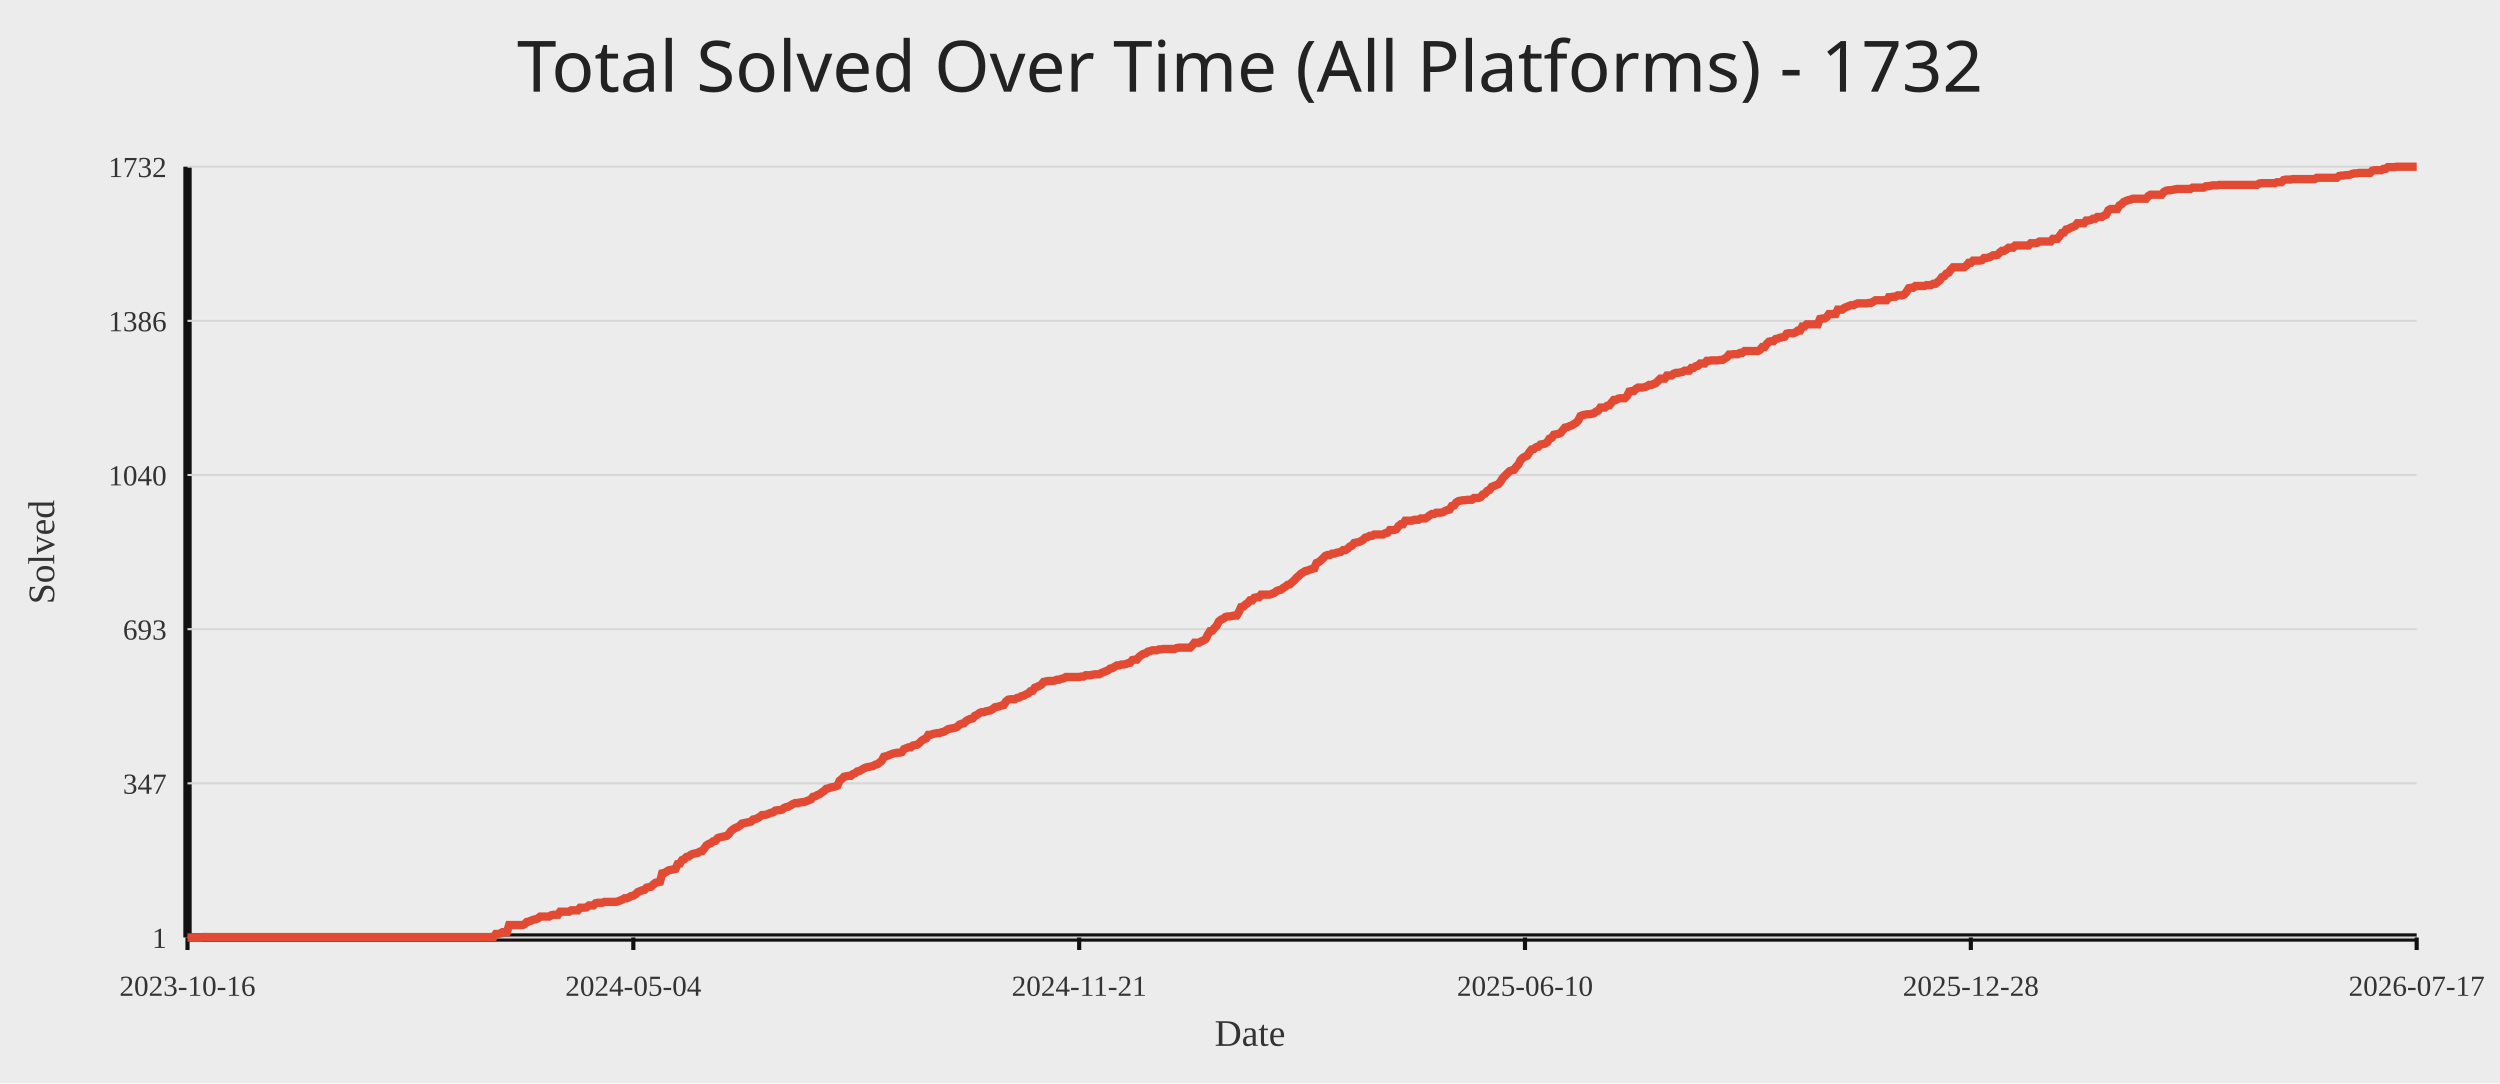
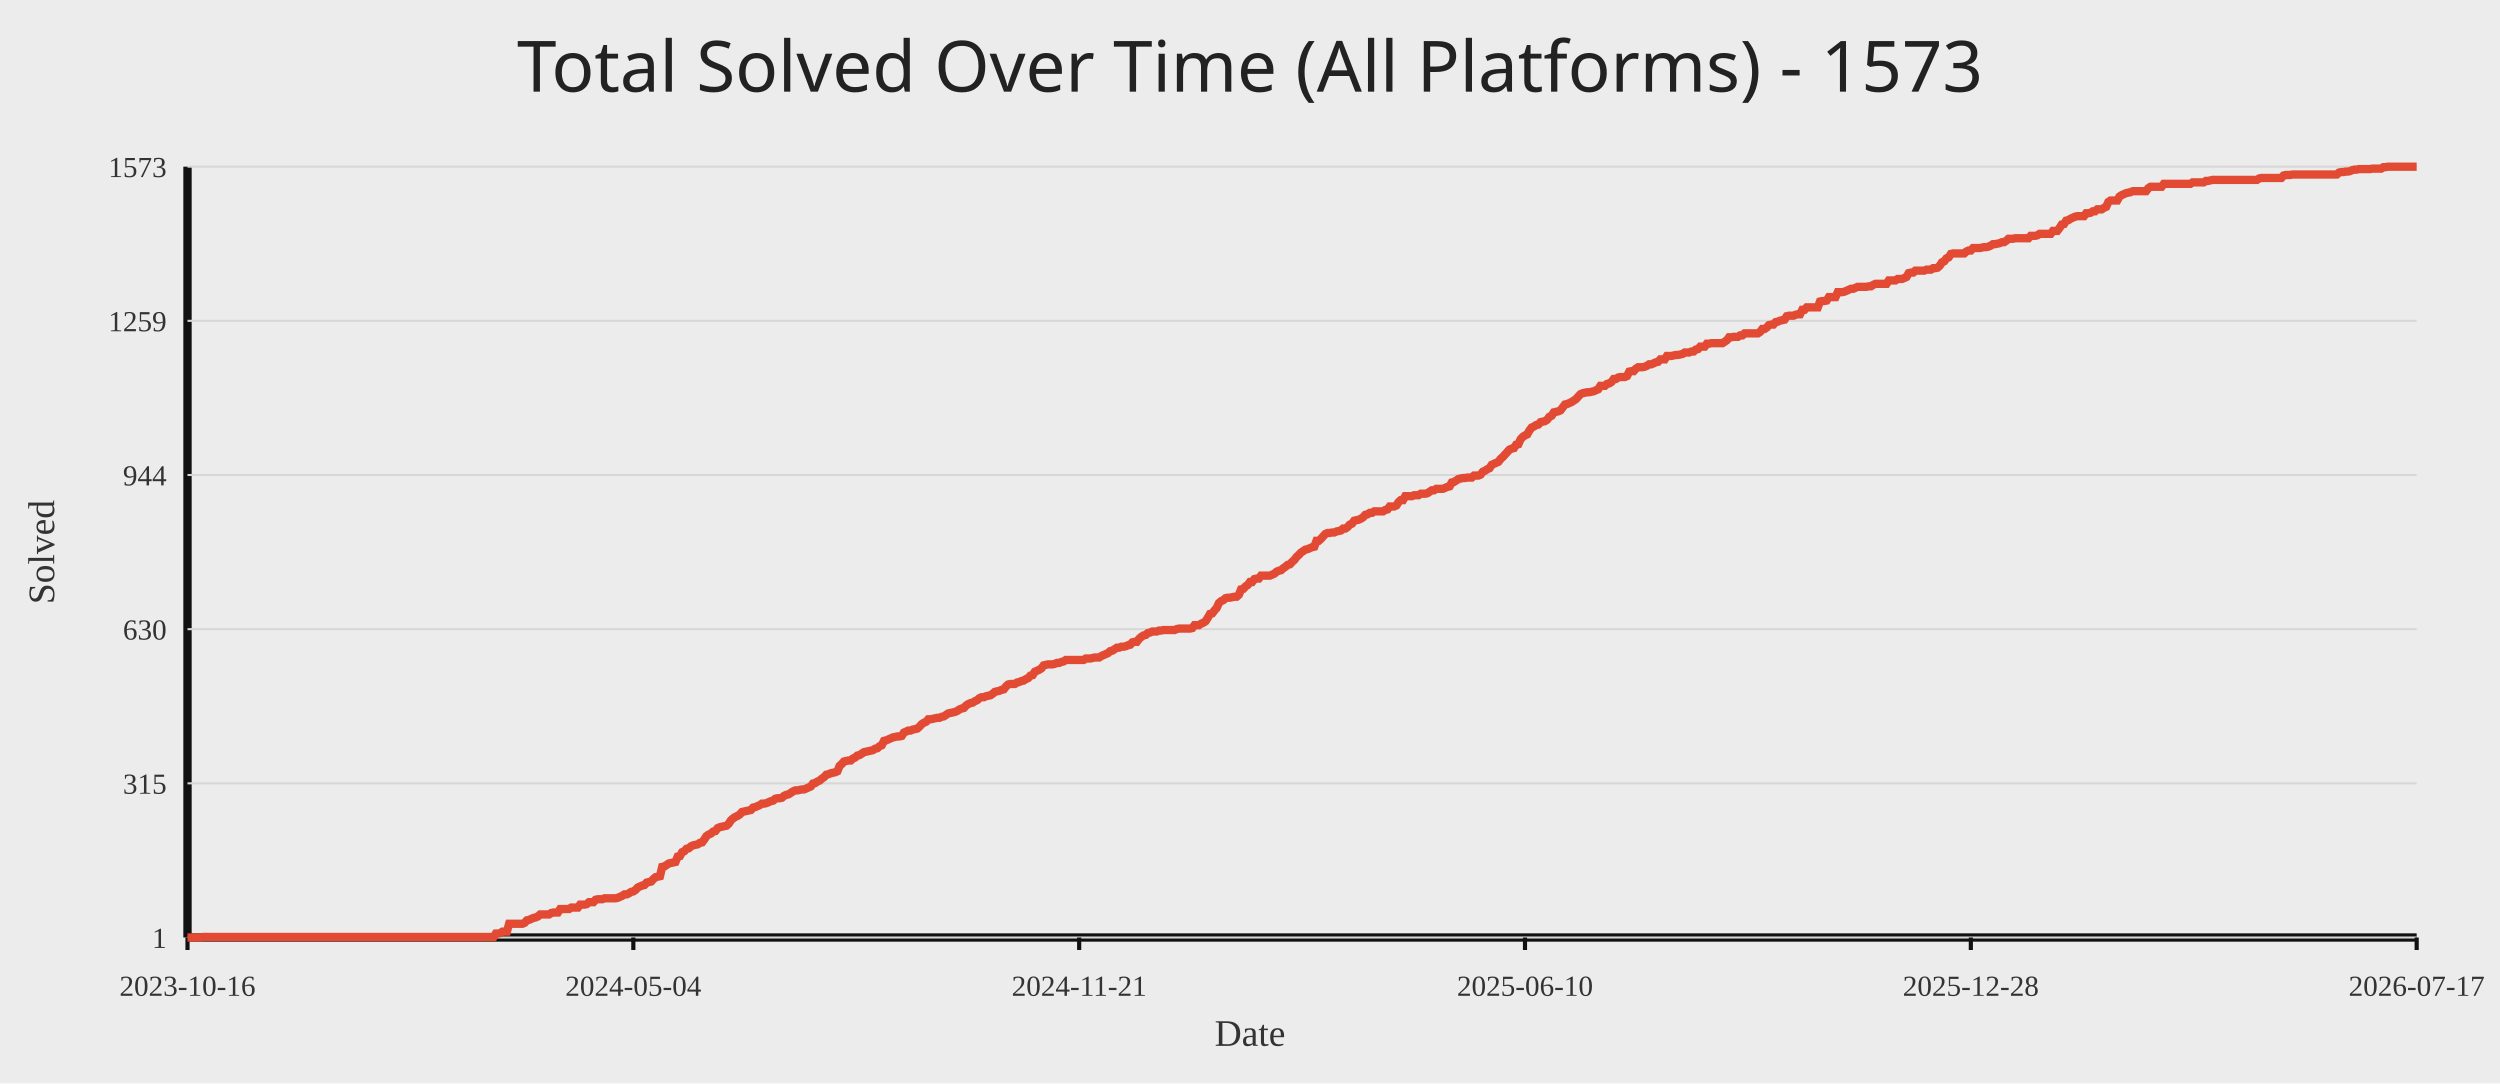
<svg xmlns="http://www.w3.org/2000/svg" width="1200" height="520">
  <rect width="100%" height="100%" fill="#ececec" />
-   <text x="50%" y="44" text-anchor="middle" fill="#222" font-size="34" font-family="Comic Sans MS, Segoe UI">Total Solved Over Time (All Platforms) - 1732</text>
+   <text x="50%" y="44" text-anchor="middle" fill="#222" font-size="34" font-family="Comic Sans MS, Segoe UI">Total Solved Over Time (All Platforms) - 1573</text>
  <line x1="90" y1="450" x2="1160" y2="450" stroke="#111" stroke-width="4" />
  <line x1="90" y1="80" x2="90" y2="450" stroke="#111" stroke-width="4" />
  <line x1="90" y1="450.00" x2="1160" y2="450.00" stroke="#d7d7d7" stroke-width="1" />
  <text x="80" y="455.00" text-anchor="end" fill="#333" font-size="14">1</text>
  <line x1="90" y1="376.00" x2="1160" y2="376.00" stroke="#d7d7d7" stroke-width="1" />
-   <text x="80" y="381.00" text-anchor="end" fill="#333" font-size="14">347</text>
+   <text x="80" y="381.00" text-anchor="end" fill="#333" font-size="14">315</text>
  <line x1="90" y1="302.00" x2="1160" y2="302.00" stroke="#d7d7d7" stroke-width="1" />
-   <text x="80" y="307.00" text-anchor="end" fill="#333" font-size="14">693</text>
+   <text x="80" y="307.00" text-anchor="end" fill="#333" font-size="14">630</text>
  <line x1="90" y1="228.00" x2="1160" y2="228.00" stroke="#d7d7d7" stroke-width="1" />
-   <text x="80" y="233.00" text-anchor="end" fill="#333" font-size="14">1040</text>
+   <text x="80" y="233.00" text-anchor="end" fill="#333" font-size="14">944</text>
  <line x1="90" y1="154.00" x2="1160" y2="154.00" stroke="#d7d7d7" stroke-width="1" />
-   <text x="80" y="159.00" text-anchor="end" fill="#333" font-size="14">1386</text>
+   <text x="80" y="159.00" text-anchor="end" fill="#333" font-size="14">1259</text>
  <line x1="90" y1="80.00" x2="1160" y2="80.00" stroke="#d7d7d7" stroke-width="1" />
-   <text x="80" y="85.00" text-anchor="end" fill="#333" font-size="14">1732</text>
+   <text x="80" y="85.00" text-anchor="end" fill="#333" font-size="14">1573</text>
  <line x1="90.00" y1="450" x2="90.00" y2="456" stroke="#111" stroke-width="2" />
  <text x="90.00" y="478" text-anchor="middle" fill="#333" font-size="14">2023-10-16</text>
  <line x1="304.00" y1="450" x2="304.00" y2="456" stroke="#111" stroke-width="2" />
  <text x="304.00" y="478" text-anchor="middle" fill="#333" font-size="14">2024-05-04</text>
  <line x1="518.00" y1="450" x2="518.00" y2="456" stroke="#111" stroke-width="2" />
  <text x="518.00" y="478" text-anchor="middle" fill="#333" font-size="14">2024-11-21</text>
  <line x1="732.00" y1="450" x2="732.00" y2="456" stroke="#111" stroke-width="2" />
  <text x="732.00" y="478" text-anchor="middle" fill="#333" font-size="14">2025-06-10</text>
  <line x1="946.00" y1="450" x2="946.00" y2="456" stroke="#111" stroke-width="2" />
  <text x="946.00" y="478" text-anchor="middle" fill="#333" font-size="14">2025-12-28</text>
  <line x1="1160.00" y1="450" x2="1160.00" y2="456" stroke="#111" stroke-width="2" />
  <text x="1160.00" y="478" text-anchor="middle" fill="#333" font-size="14">2026-07-17</text>
-   <polyline fill="none" stroke="#e24a33" stroke-width="4" points="90.00,450.00 91.06,450.00 92.13,450.00 93.19,450.00 94.26,450.00 95.32,450.00 96.39,450.00 97.45,449.79 98.52,449.79 99.58,449.79 100.65,449.79 101.71,449.79 102.78,449.79 103.84,449.79 104.91,449.79 105.97,449.79 107.03,449.79 108.10,449.79 109.16,449.79 110.23,449.79 111.29,449.79 112.36,449.79 113.42,449.79 114.49,449.79 115.55,449.79 116.62,449.79 117.68,449.79 118.75,449.79 119.81,449.79 120.88,449.79 121.94,449.79 123.00,449.79 124.07,449.79 125.13,449.79 126.20,449.79 127.26,449.79 128.33,449.79 129.39,449.79 130.46,449.79 131.52,449.79 132.59,449.79 133.65,449.79 134.72,449.79 135.78,449.79 136.85,449.79 137.91,449.79 138.98,449.79 140.04,449.79 141.10,449.79 142.17,449.79 143.23,449.79 144.30,449.79 145.36,449.79 146.43,449.79 147.49,449.79 148.56,449.79 149.62,449.79 150.69,449.79 151.75,449.79 152.82,449.79 153.88,449.79 154.95,449.79 156.01,449.79 157.07,449.79 158.14,449.79 159.20,449.79 160.27,449.79 161.33,449.79 162.40,449.79 163.46,449.79 164.53,449.79 165.59,449.79 166.66,449.79 167.72,449.79 168.79,449.79 169.85,449.79 170.92,449.79 171.98,449.79 173.04,449.79 174.11,449.79 175.17,449.79 176.24,449.79 177.30,449.79 178.37,449.79 179.43,449.79 180.50,449.79 181.56,449.79 182.63,449.79 183.69,449.79 184.76,449.79 185.82,449.79 186.89,449.79 187.95,449.79 189.01,449.79 190.08,449.79 191.14,449.79 192.21,449.79 193.27,449.79 194.34,449.79 195.40,449.79 196.47,449.79 197.53,449.79 198.60,449.79 199.66,449.79 200.73,449.79 201.79,449.79 202.86,449.79 203.92,449.79 204.99,449.79 206.05,449.79 207.11,449.79 208.18,449.79 209.24,449.79 210.31,449.79 211.37,449.79 212.44,449.79 213.50,449.79 214.57,449.79 215.63,449.79 216.70,449.79 217.76,449.79 218.83,449.79 219.89,449.79 220.96,449.79 222.02,449.79 223.08,449.79 224.15,449.79 225.21,449.79 226.28,449.79 227.34,449.79 228.41,449.79 229.47,449.79 230.54,449.79 231.60,449.79 232.67,449.79 233.73,449.79 234.80,449.79 235.86,449.79 236.93,449.79 237.99,448.29 239.05,448.29 240.12,448.08 241.18,447.44 242.25,447.44 243.31,447.44 244.38,444.02 245.44,444.02 246.51,444.02 247.57,444.02 248.64,444.02 249.70,444.02 250.77,444.02 251.83,443.59 252.90,442.52 253.96,442.31 255.02,441.88 256.09,441.45 257.15,441.24 258.22,440.81 259.28,439.95 260.35,439.95 261.41,439.95 262.48,439.95 263.54,439.95 264.61,439.31 265.67,439.10 266.74,439.10 267.80,439.10 268.87,437.60 269.93,437.60 271.00,437.60 272.06,437.60 273.12,437.60 274.19,436.96 275.25,436.96 276.32,436.96 277.38,436.96 278.45,435.68 279.51,435.68 280.58,435.68 281.64,435.47 282.71,434.61 283.77,434.61 284.84,434.61 285.90,433.54 286.97,433.33 288.03,433.33 289.09,433.33 290.16,432.90 291.22,432.90 292.29,432.90 293.35,432.90 294.42,432.90 295.48,432.90 296.55,432.69 297.61,432.26 298.68,431.83 299.74,431.19 300.81,431.19 301.87,430.76 302.94,430.12 304.00,429.91 305.06,429.27 306.13,428.20 307.19,427.77 308.26,427.34 309.32,427.13 310.39,426.06 311.45,425.85 312.52,425.63 313.58,424.56 314.65,423.71 315.71,423.50 316.78,423.28 317.84,419.22 318.91,419.01 319.97,418.37 321.03,417.72 322.10,417.51 323.16,417.30 324.23,417.08 325.29,414.73 326.36,414.52 327.42,412.81 328.49,412.38 329.55,411.31 330.62,411.10 331.68,410.24 332.75,409.82 333.81,409.60 334.88,409.39 335.94,408.75 337.00,408.53 338.07,407.25 339.13,405.75 340.20,405.11 341.26,404.69 342.33,403.83 343.39,403.62 344.46,402.33 345.52,401.91 346.59,401.69 347.65,401.48 348.72,401.27 349.78,400.41 350.85,398.91 351.91,398.06 352.98,397.42 354.04,396.99 355.10,396.35 356.17,395.28 357.23,395.07 358.30,394.85 359.36,394.64 360.43,394.43 361.49,393.36 362.56,393.14 363.62,392.72 364.69,392.07 365.75,391.22 366.82,391.22 367.88,391.01 368.95,390.58 370.01,390.15 371.07,389.94 372.14,389.08 373.20,388.87 374.27,388.87 375.33,388.65 376.40,387.80 377.46,387.37 378.53,387.16 379.59,386.52 380.66,385.88 381.72,385.45 382.79,385.45 383.85,385.23 384.92,385.02 385.98,385.02 387.04,384.59 388.11,384.17 389.17,383.74 390.24,382.46 391.30,382.24 392.37,381.60 393.43,381.17 394.50,380.32 395.56,379.68 396.63,378.61 397.69,378.39 398.76,377.97 399.82,377.75 400.89,377.54 401.95,377.11 403.01,374.76 404.08,373.91 405.14,372.84 406.21,372.62 407.27,372.41 408.34,372.41 409.40,371.55 410.47,371.13 411.53,370.27 412.60,370.06 413.66,369.42 414.73,368.78 415.79,368.35 416.86,368.13 417.92,367.92 418.99,367.71 420.05,367.07 421.11,366.85 422.18,366.00 423.24,365.14 424.31,363.22 425.37,363.00 426.44,362.58 427.50,362.15 428.57,361.72 429.63,361.51 430.70,361.29 431.76,361.29 432.83,361.08 433.89,359.58 434.96,359.16 436.02,358.73 437.08,358.73 438.15,357.87 439.21,357.66 440.28,357.45 441.34,356.59 442.41,355.52 443.47,354.88 444.54,354.45 445.60,352.74 446.67,352.74 447.73,352.32 448.80,352.10 449.86,351.89 450.93,351.89 451.99,351.46 453.05,351.25 454.12,350.61 455.18,349.97 456.25,349.75 457.31,349.54 458.38,349.32 459.44,348.90 460.51,347.83 461.57,347.40 462.64,347.19 463.70,346.12 464.77,345.48 465.83,345.05 466.90,344.84 467.96,343.55 469.02,343.13 470.09,342.27 471.15,341.84 472.22,341.84 473.28,341.42 474.35,341.20 475.41,340.99 476.48,340.35 477.54,339.49 478.61,339.28 479.67,339.06 480.74,338.64 481.80,338.42 482.87,336.71 483.93,335.86 485.00,335.64 486.06,335.64 487.12,335.64 488.19,335.00 489.25,334.79 490.32,334.15 491.38,333.93 492.45,333.29 493.51,332.87 494.58,331.80 495.64,331.58 496.71,330.09 497.77,329.66 498.84,329.23 499.90,328.59 500.97,327.31 502.03,327.09 503.09,326.88 504.16,326.88 505.22,326.88 506.29,326.67 507.35,326.24 508.42,326.24 509.48,325.81 510.55,325.60 511.61,324.96 512.68,324.96 513.74,324.96 514.81,324.96 515.87,324.96 516.94,324.96 518.00,324.96 519.06,324.74 520.13,324.74 521.19,324.10 522.26,324.10 523.32,324.10 524.39,323.89 525.45,323.67 526.52,323.67 527.58,323.67 528.65,323.03 529.71,322.61 530.78,322.18 531.84,321.75 532.91,320.90 533.97,320.68 535.03,320.04 536.10,319.40 537.16,319.40 538.23,318.97 539.29,318.97 540.36,318.76 541.42,318.33 542.49,318.12 543.55,316.83 544.62,316.62 545.68,316.62 546.75,315.34 547.81,314.48 548.88,313.84 549.94,313.63 551.00,312.77 552.07,312.56 553.13,312.13 554.20,312.13 555.26,312.13 556.33,311.70 557.39,311.70 558.46,311.49 559.52,311.49 560.59,311.49 561.65,311.49 562.72,311.49 563.78,311.49 564.85,311.06 565.91,310.85 566.98,310.85 568.04,310.85 569.10,310.85 570.17,310.85 571.23,310.85 572.30,309.78 573.36,308.50 574.43,308.50 575.49,308.50 576.56,307.86 577.62,307.43 578.69,306.79 579.75,304.65 580.82,302.94 581.88,302.73 582.95,301.44 584.01,300.38 585.07,298.24 586.14,297.38 587.20,296.96 588.27,296.10 589.33,295.89 590.40,295.89 591.46,295.67 592.53,295.46 593.59,295.46 594.66,293.75 595.72,291.40 596.79,291.18 597.85,290.12 598.92,289.47 599.98,288.19 601.04,288.19 602.11,286.91 603.17,286.70 604.24,286.70 605.30,285.41 606.37,285.41 607.43,285.41 608.50,285.41 609.56,285.41 610.63,284.99 611.69,284.56 612.76,283.70 613.82,283.28 614.89,283.06 615.95,282.21 617.01,281.57 618.08,280.71 619.14,280.50 620.21,279.43 621.27,278.57 622.34,277.29 623.40,276.44 624.47,275.37 625.53,274.73 626.60,274.08 627.66,273.87 628.73,273.44 629.79,273.02 630.86,272.80 631.92,270.24 632.99,269.81 634.05,268.95 635.11,267.89 636.18,266.82 637.24,266.39 638.31,266.39 639.37,265.75 640.44,265.75 641.50,265.32 642.57,265.11 643.63,264.89 644.70,264.04 645.76,264.04 646.83,263.40 647.89,262.33 648.96,261.90 650.02,260.62 651.08,260.40 652.15,260.19 653.21,259.76 654.28,259.12 655.34,258.05 656.41,257.84 657.47,257.20 658.54,257.20 659.60,256.56 660.67,256.56 661.73,256.56 662.80,256.56 663.86,256.56 664.93,255.92 665.99,255.70 667.05,254.42 668.12,254.42 669.18,254.42 670.25,253.99 671.31,252.50 672.38,251.64 673.44,251.64 674.51,249.93 675.57,249.93 676.64,249.93 677.70,249.93 678.77,249.50 679.83,249.50 680.90,249.50 681.96,248.86 683.02,248.86 684.09,248.86 685.15,248.22 686.22,247.37 687.28,246.72 688.35,246.72 689.41,246.08 690.48,246.08 691.54,246.08 692.61,245.87 693.67,245.23 694.74,244.80 695.80,244.59 696.87,242.88 697.93,242.66 699.00,241.17 700.06,240.53 701.12,240.31 702.19,240.10 703.25,240.10 704.32,239.88 705.38,239.88 706.45,239.88 707.51,239.03 708.58,239.03 709.64,239.03 710.71,238.60 711.77,237.32 712.84,236.89 713.90,235.61 714.97,235.18 716.03,233.69 717.09,233.26 718.16,232.83 719.22,232.40 720.29,231.12 721.35,229.41 722.42,228.34 723.48,227.27 724.55,226.20 725.61,225.78 726.68,225.56 727.74,224.07 728.81,223.00 729.87,220.86 730.94,219.79 732.00,219.15 733.06,218.72 734.13,217.01 735.19,215.73 736.26,215.52 737.32,214.66 738.39,214.45 739.45,213.38 740.52,213.17 741.58,212.95 742.65,212.31 743.71,210.60 744.78,210.17 745.84,208.68 746.91,208.46 747.97,208.25 749.03,207.82 750.10,206.54 751.16,205.26 752.23,205.04 753.29,204.62 754.36,204.19 755.42,203.55 756.49,202.91 757.55,201.84 758.62,199.70 759.68,199.27 760.75,199.06 761.81,198.84 762.88,198.84 763.94,198.63 765.00,198.42 766.07,197.56 767.13,197.13 768.20,195.64 769.26,195.64 770.33,195.64 771.39,194.78 772.46,194.57 773.52,193.29 774.59,192.00 775.65,192.00 776.72,191.36 777.78,191.15 778.85,191.15 779.91,191.15 780.98,190.08 782.04,187.94 783.10,187.73 784.17,187.73 785.23,186.66 786.30,186.02 787.36,186.02 788.43,186.02 789.49,185.81 790.56,185.38 791.62,184.74 792.69,184.74 793.75,184.31 794.82,183.88 795.88,182.81 796.95,181.74 798.01,181.74 799.07,181.74 800.14,180.25 801.20,180.25 802.27,180.25 803.33,179.39 804.40,178.97 805.46,178.97 806.53,178.75 807.59,178.54 808.66,177.90 809.72,177.90 810.79,177.90 811.85,176.61 812.92,176.61 813.98,175.76 815.04,175.55 816.11,174.48 817.17,174.48 818.24,174.48 819.30,173.19 820.37,173.19 821.43,172.98 822.50,172.98 823.56,172.98 824.63,172.98 825.69,172.77 826.76,172.77 827.82,172.13 828.89,171.48 829.95,170.20 831.01,170.20 832.08,169.99 833.14,169.99 834.21,169.99 835.27,169.35 836.34,169.35 837.40,168.49 838.47,168.49 839.53,168.49 840.60,168.49 841.66,168.49 842.73,168.49 843.79,168.49 844.86,167.85 845.92,166.57 846.99,166.57 848.05,165.07 849.11,164.00 850.18,163.79 851.24,163.79 852.31,162.72 853.37,162.51 854.44,162.08 855.50,161.87 856.57,161.65 857.63,160.16 858.70,159.94 859.76,159.94 860.83,159.94 861.89,159.51 862.96,158.66 864.02,158.66 865.08,156.74 866.15,156.74 867.21,155.67 868.28,155.67 869.34,155.67 870.41,155.67 871.47,155.67 872.54,155.67 873.60,153.10 874.67,152.89 875.73,152.89 876.80,152.25 877.86,150.75 878.93,150.75 879.99,150.75 881.05,150.75 882.12,148.61 883.18,148.61 884.25,148.61 885.31,147.76 886.38,147.33 887.44,146.90 888.51,146.48 889.57,146.48 890.64,146.05 891.70,145.62 892.77,145.62 893.83,145.62 894.90,145.62 895.96,145.62 897.02,145.41 898.09,145.41 899.15,144.77 900.22,144.12 901.28,144.12 902.35,144.12 903.41,144.12 904.48,144.12 905.54,144.12 906.61,142.63 907.67,142.63 908.74,142.41 909.80,142.41 910.87,141.77 911.93,141.77 913.00,141.77 914.06,141.35 915.12,140.06 916.19,138.35 917.25,138.14 918.32,138.14 919.38,137.28 920.45,137.28 921.51,137.28 922.58,137.28 923.64,137.28 924.71,136.86 925.77,136.86 926.84,136.86 927.90,136.22 928.97,136.22 930.03,135.36 931.09,134.51 932.16,133.01 933.22,132.58 934.29,131.30 935.35,130.87 936.42,129.38 937.48,128.31 938.55,128.31 939.61,128.31 940.68,128.31 941.74,128.31 942.81,128.31 943.87,127.45 944.94,126.17 946.00,126.17 947.06,125.10 948.13,125.10 949.19,125.10 950.26,125.10 951.32,124.89 952.39,123.82 953.45,123.82 954.52,123.60 955.58,123.18 956.65,122.54 957.71,122.54 958.78,122.32 959.84,121.25 960.91,120.40 961.97,120.40 963.03,119.76 964.10,118.90 965.16,118.90 966.23,118.90 967.29,117.83 968.36,117.83 969.42,117.83 970.49,117.83 971.55,117.83 972.62,117.83 973.68,117.83 974.75,116.76 975.81,116.76 976.88,116.76 977.94,116.55 979.00,115.91 980.07,115.91 981.13,115.91 982.20,115.91 983.26,115.91 984.33,115.91 985.39,114.63 986.46,114.63 987.52,114.63 988.59,113.34 989.65,111.85 990.72,111.63 991.78,110.14 992.85,109.92 993.91,109.28 994.98,108.86 996.04,108.43 997.10,107.15 998.17,107.15 999.23,107.15 1000.30,107.15 1001.36,105.86 1002.43,105.86 1003.49,105.65 1004.56,105.01 1005.62,105.01 1006.69,104.15 1007.75,104.15 1008.82,104.15 1009.88,103.51 1010.95,103.08 1012.01,100.95 1013.07,100.31 1014.14,100.31 1015.20,100.31 1016.27,100.31 1017.33,98.60 1018.40,97.95 1019.46,96.89 1020.53,96.46 1021.59,96.03 1022.66,95.82 1023.72,95.39 1024.79,95.39 1025.85,95.39 1026.92,95.39 1027.98,95.39 1029.04,95.39 1030.11,95.39 1031.17,94.11 1032.24,93.47 1033.30,93.47 1034.37,93.47 1035.43,93.47 1036.50,93.47 1037.56,93.47 1038.63,92.18 1039.69,91.54 1040.76,91.33 1041.82,91.33 1042.89,91.11 1043.95,90.90 1045.01,90.69 1046.08,90.69 1047.14,90.69 1048.21,90.69 1049.27,90.69 1050.34,90.69 1051.40,90.69 1052.47,90.05 1053.53,90.05 1054.60,90.05 1055.66,90.05 1056.73,90.05 1057.79,90.05 1058.86,89.40 1059.92,89.40 1060.99,89.19 1062.05,88.98 1063.11,88.98 1064.18,88.98 1065.24,88.76 1066.31,88.76 1067.37,88.76 1068.44,88.76 1069.50,88.76 1070.57,88.76 1071.63,88.76 1072.70,88.76 1073.76,88.76 1074.83,88.76 1075.89,88.76 1076.96,88.76 1078.02,88.76 1079.08,88.76 1080.15,88.76 1081.21,88.76 1082.28,88.76 1083.34,88.76 1084.41,88.12 1085.47,87.91 1086.54,87.91 1087.60,87.91 1088.67,87.91 1089.73,87.91 1090.80,87.91 1091.86,87.91 1092.93,87.48 1093.99,87.48 1095.05,87.48 1096.12,86.41 1097.18,86.20 1098.25,86.20 1099.31,86.20 1100.38,85.98 1101.44,85.98 1102.51,85.98 1103.57,85.98 1104.64,85.98 1105.70,85.98 1106.77,85.98 1107.83,85.98 1108.90,85.98 1109.96,85.98 1111.02,85.98 1112.09,85.34 1113.15,85.34 1114.22,85.34 1115.28,85.34 1116.35,85.34 1117.41,85.34 1118.48,85.34 1119.54,85.34 1120.61,85.34 1121.67,85.34 1122.74,84.49 1123.80,84.27 1124.87,84.27 1125.93,84.06 1127.00,84.06 1128.06,83.85 1129.12,83.42 1130.19,83.21 1131.25,83.21 1132.32,82.99 1133.38,82.99 1134.45,82.99 1135.51,82.99 1136.58,82.99 1137.64,82.99 1138.71,81.92 1139.77,81.71 1140.84,81.71 1141.90,81.71 1142.97,81.71 1144.03,81.07 1145.09,81.07 1146.16,80.21 1147.22,80.21 1148.29,80.21 1149.35,80.21 1150.42,80.00 1151.48,80.00 1152.55,80.00 1153.61,80.00 1154.68,80.00 1155.74,80.00 1156.81,80.00 1157.87,80.00 1158.94,80.00 1160.00,80.00" />
+   <polyline fill="none" stroke="#e24a33" stroke-width="4" points="90.00,450.00 91.06,450.00 92.13,450.00 93.19,450.00 94.26,450.00 95.32,450.00 96.39,450.00 97.45,449.76 98.52,449.76 99.58,449.76 100.65,449.76 101.71,449.76 102.78,449.76 103.84,449.76 104.91,449.76 105.97,449.76 107.03,449.76 108.10,449.76 109.16,449.76 110.23,449.76 111.29,449.76 112.36,449.76 113.42,449.76 114.49,449.76 115.55,449.76 116.62,449.76 117.68,449.76 118.75,449.76 119.81,449.76 120.88,449.76 121.94,449.76 123.00,449.76 124.07,449.76 125.13,449.76 126.20,449.76 127.26,449.76 128.33,449.76 129.39,449.76 130.46,449.76 131.52,449.76 132.59,449.76 133.65,449.76 134.72,449.76 135.78,449.76 136.85,449.76 137.91,449.76 138.98,449.76 140.04,449.76 141.10,449.76 142.17,449.76 143.23,449.76 144.30,449.76 145.36,449.76 146.43,449.76 147.49,449.76 148.56,449.76 149.62,449.76 150.69,449.76 151.75,449.76 152.82,449.76 153.88,449.76 154.95,449.76 156.01,449.76 157.07,449.76 158.14,449.76 159.20,449.76 160.27,449.76 161.33,449.76 162.40,449.76 163.46,449.76 164.53,449.76 165.59,449.76 166.66,449.76 167.72,449.76 168.79,449.76 169.85,449.76 170.92,449.76 171.98,449.76 173.04,449.76 174.11,449.76 175.17,449.76 176.24,449.76 177.30,449.76 178.37,449.76 179.43,449.76 180.50,449.76 181.56,449.76 182.63,449.76 183.69,449.76 184.76,449.76 185.82,449.76 186.89,449.76 187.95,449.76 189.01,449.76 190.08,449.76 191.14,449.76 192.21,449.76 193.27,449.76 194.34,449.76 195.40,449.76 196.47,449.76 197.53,449.76 198.60,449.76 199.66,449.76 200.73,449.76 201.79,449.76 202.86,449.76 203.92,449.76 204.99,449.76 206.05,449.76 207.11,449.76 208.18,449.76 209.24,449.76 210.31,449.76 211.37,449.76 212.44,449.76 213.50,449.76 214.57,449.76 215.63,449.76 216.70,449.76 217.76,449.76 218.83,449.76 219.89,449.76 220.96,449.76 222.02,449.76 223.08,449.76 224.15,449.76 225.21,449.76 226.28,449.76 227.34,449.76 228.41,449.76 229.47,449.76 230.54,449.76 231.60,449.76 232.67,449.76 233.73,449.76 234.80,449.76 235.86,449.76 236.93,449.76 237.99,448.12 239.05,448.12 240.12,447.88 241.18,447.18 242.25,447.18 243.31,447.18 244.38,443.41 245.44,443.41 246.51,443.41 247.57,443.41 248.64,443.41 249.70,443.41 250.77,443.41 251.83,442.94 252.90,441.76 253.96,441.53 255.02,441.06 256.09,440.59 257.15,440.35 258.22,439.88 259.28,438.94 260.35,438.94 261.41,438.94 262.48,438.94 263.54,438.94 264.61,438.23 265.67,438.00 266.74,438.00 267.80,438.00 268.87,436.35 269.93,436.35 271.00,436.35 272.06,436.35 273.12,436.35 274.19,435.64 275.25,435.64 276.32,435.64 277.38,435.64 278.45,434.23 279.51,434.23 280.58,434.23 281.64,433.99 282.71,433.05 283.77,433.05 284.84,433.05 285.90,431.88 286.97,431.64 288.03,431.64 289.09,431.64 290.16,431.17 291.22,431.17 292.29,431.17 293.35,431.17 294.42,431.17 295.48,431.17 296.55,430.94 297.61,430.46 298.68,429.99 299.74,429.29 300.81,429.29 301.87,428.82 302.94,428.11 304.00,427.88 305.06,427.17 306.13,425.99 307.19,425.52 308.26,425.05 309.32,424.82 310.39,423.64 311.45,423.40 312.52,423.17 313.58,421.99 314.65,421.05 315.71,420.81 316.78,420.58 317.84,416.11 318.91,415.87 319.97,415.17 321.03,414.46 322.10,414.22 323.16,413.99 324.23,413.75 325.29,411.16 326.36,410.93 327.42,409.05 328.49,408.58 329.55,407.40 330.62,407.16 331.68,406.22 332.75,405.75 333.81,405.52 334.88,405.28 335.94,404.57 337.00,404.34 338.07,402.93 339.13,401.28 340.20,400.57 341.26,400.10 342.33,399.16 343.39,398.92 344.46,397.51 345.52,397.04 346.59,396.81 347.65,396.57 348.72,396.34 349.78,395.39 350.85,393.75 351.91,392.81 352.98,392.10 354.04,391.63 355.10,390.92 356.17,389.75 357.23,389.51 358.30,389.27 359.36,389.04 360.43,388.80 361.49,387.63 362.56,387.39 363.62,386.92 364.69,386.45 365.75,385.74 366.82,385.74 367.88,385.51 368.95,385.04 370.01,384.57 371.07,384.33 372.14,383.39 373.20,383.16 374.27,383.16 375.33,382.92 376.40,381.98 377.46,381.51 378.53,381.27 379.59,380.57 380.66,379.86 381.72,379.39 382.79,379.39 383.85,379.15 384.92,378.92 385.98,378.92 387.04,378.45 388.11,377.98 389.17,377.51 390.24,376.09 391.30,375.86 392.37,375.15 393.43,374.68 394.50,373.74 395.56,373.03 396.63,371.86 397.69,371.62 398.76,371.15 399.82,370.92 400.89,370.68 401.95,370.21 403.01,367.62 404.08,366.68 405.14,365.50 406.21,365.27 407.27,365.03 408.34,365.03 409.40,364.09 410.47,363.62 411.53,362.68 412.60,362.44 413.66,361.74 414.73,361.03 415.79,360.80 416.86,360.56 417.92,360.32 418.99,360.09 420.05,359.38 421.11,359.15 422.18,358.21 423.24,357.74 424.31,355.62 425.37,355.38 426.44,354.91 427.50,354.44 428.57,353.97 429.63,353.73 430.70,353.50 431.76,353.50 432.83,353.26 433.89,351.62 434.96,351.15 436.02,350.67 437.08,350.67 438.15,350.20 439.21,349.97 440.28,349.73 441.34,348.79 442.41,347.61 443.47,346.91 444.54,346.44 445.60,345.26 446.67,345.26 447.73,345.03 448.80,344.79 449.86,344.55 450.93,344.55 451.99,344.08 453.05,343.85 454.12,343.14 455.18,342.44 456.25,342.20 457.31,341.97 458.38,341.73 459.44,341.26 460.51,340.55 461.57,340.08 462.64,339.85 463.70,338.67 464.77,337.96 465.83,337.49 466.90,337.26 467.96,336.55 469.02,336.08 470.09,335.14 471.15,334.67 472.22,334.67 473.28,334.20 474.35,333.96 475.41,333.73 476.48,333.02 477.54,332.08 478.61,331.84 479.67,331.61 480.74,331.14 481.80,330.90 482.87,329.49 483.93,328.55 485.00,328.31 486.06,328.31 487.12,328.31 488.19,327.61 489.25,327.37 490.32,326.90 491.38,326.67 492.45,325.96 493.51,325.49 494.58,324.31 495.64,324.08 496.71,322.43 497.77,321.96 498.84,321.49 499.90,320.78 500.97,319.37 502.03,319.13 503.09,318.90 504.16,318.90 505.22,318.90 506.29,318.66 507.35,318.19 508.42,318.19 509.48,317.72 510.55,317.49 511.61,316.78 512.68,316.78 513.74,316.78 514.81,316.78 515.87,316.78 516.94,316.78 518.00,316.78 519.06,316.78 520.13,316.78 521.19,316.08 522.26,316.08 523.32,316.08 524.39,315.84 525.45,315.60 526.52,315.60 527.58,315.60 528.65,314.90 529.71,314.43 530.78,313.96 531.84,313.49 532.91,312.54 533.97,312.31 535.03,311.60 536.10,310.90 537.16,310.90 538.23,310.43 539.29,310.43 540.36,310.19 541.42,309.72 542.49,309.48 543.55,308.31 544.62,308.07 545.68,308.07 546.75,306.66 547.81,305.72 548.88,305.01 549.94,304.78 551.00,303.84 552.07,303.60 553.13,303.13 554.20,303.13 555.26,303.13 556.33,302.66 557.39,302.66 558.46,302.42 559.52,302.42 560.59,302.42 561.65,302.42 562.72,302.42 563.78,302.42 564.85,301.95 565.91,301.72 566.98,301.72 568.04,301.72 569.10,301.72 570.17,301.72 571.23,301.72 572.30,301.48 573.36,300.07 574.43,300.07 575.49,300.07 576.56,299.36 577.62,298.89 578.69,298.19 579.75,296.54 580.82,294.66 581.88,294.42 582.95,293.01 584.01,291.83 585.07,289.48 586.14,288.54 587.20,288.07 588.27,287.12 589.33,286.89 590.40,286.89 591.46,286.65 592.53,286.42 593.59,286.42 594.66,285.48 595.72,282.89 596.79,282.65 597.85,281.48 598.92,280.77 599.98,279.36 601.04,279.36 602.11,277.95 603.17,277.71 604.24,277.71 605.30,276.30 606.37,276.30 607.43,276.30 608.50,276.30 609.56,276.30 610.63,275.83 611.69,275.36 612.76,274.41 613.82,273.94 614.89,273.71 615.95,272.77 617.01,272.06 618.08,271.12 619.14,270.88 620.21,269.71 621.27,268.77 622.34,267.35 623.40,266.41 624.47,265.24 625.53,264.53 626.60,263.82 627.66,263.59 628.73,263.12 629.79,262.65 630.86,262.41 631.92,259.59 632.99,259.59 634.05,258.65 635.11,257.47 636.18,256.29 637.24,255.82 638.31,255.82 639.37,255.59 640.44,255.59 641.50,255.11 642.57,254.88 643.63,254.64 644.70,253.70 645.76,253.70 646.83,253.00 647.89,251.82 648.96,251.35 650.02,249.94 651.08,249.70 652.15,249.47 653.21,248.99 654.28,248.29 655.34,247.11 656.41,246.88 657.47,246.17 658.54,246.17 659.60,245.46 660.67,245.46 661.73,245.46 662.80,245.46 663.86,245.46 664.93,244.76 665.99,244.52 667.05,243.11 668.12,243.11 669.18,243.11 670.25,242.64 671.31,240.99 672.38,240.05 673.44,240.05 674.51,238.17 675.57,238.17 676.64,238.17 677.70,238.17 678.77,237.70 679.83,237.70 680.90,237.70 681.96,236.99 683.02,236.99 684.09,236.99 685.15,236.76 686.22,236.05 687.28,235.34 688.35,235.34 689.41,234.64 690.48,234.64 691.54,234.64 692.61,234.64 693.67,234.17 694.74,233.70 695.80,233.46 696.87,231.58 697.93,231.34 699.00,230.64 700.06,229.93 701.12,229.69 702.19,229.46 703.25,229.46 704.32,229.22 705.38,229.22 706.45,229.22 707.51,228.28 708.58,228.28 709.64,228.28 710.71,227.81 711.77,226.40 712.84,225.93 713.90,225.22 714.97,224.75 716.03,223.10 717.09,222.63 718.16,222.16 719.22,221.69 720.29,220.28 721.35,219.34 722.42,218.16 723.48,216.98 724.55,215.81 725.61,215.34 726.68,215.10 727.74,213.45 728.81,213.22 729.87,210.87 730.94,209.69 732.00,208.98 733.06,208.51 734.13,206.63 735.19,205.22 736.26,204.75 737.32,204.04 738.39,203.80 739.45,202.63 740.52,202.39 741.58,202.16 742.65,201.45 743.71,200.04 744.78,199.57 745.84,197.92 746.91,197.68 747.97,197.45 749.03,196.98 750.10,195.57 751.16,194.15 752.23,193.92 753.29,193.45 754.36,192.98 755.42,192.27 756.49,191.56 757.55,190.39 758.62,189.21 759.68,188.74 760.75,188.51 761.81,188.27 762.88,188.27 763.94,188.03 765.00,187.80 766.07,187.33 767.13,186.86 768.20,185.21 769.26,185.21 770.33,185.21 771.39,184.27 772.46,184.03 773.52,183.33 774.59,181.91 775.65,181.91 776.72,181.21 777.78,180.97 778.85,180.97 779.91,180.97 780.98,180.50 782.04,178.38 783.10,178.15 784.17,178.15 785.23,176.97 786.30,176.27 787.36,176.27 788.43,176.27 789.49,176.03 790.56,175.56 791.62,174.85 792.69,174.85 793.75,174.38 794.82,173.91 795.88,173.68 796.95,172.50 798.01,172.50 799.07,172.50 800.14,170.85 801.20,170.85 802.27,170.85 803.33,170.62 804.40,170.38 805.46,170.38 806.53,170.15 807.59,169.91 808.66,169.20 809.72,169.20 810.79,169.20 811.85,168.73 812.92,168.73 813.98,167.79 815.04,167.56 816.11,166.38 817.17,166.38 818.24,166.38 819.30,164.97 820.37,164.97 821.43,164.73 822.50,164.73 823.56,164.73 824.63,164.73 825.69,164.73 826.76,164.73 827.82,164.03 828.89,163.32 829.95,161.91 831.01,161.91 832.08,161.67 833.14,161.67 834.21,161.67 835.27,160.97 836.34,160.97 837.40,160.03 838.47,160.03 839.53,160.03 840.60,160.03 841.66,160.03 842.73,160.03 843.79,160.03 844.86,159.32 845.92,157.91 846.99,157.91 848.05,157.20 849.11,156.02 850.18,155.79 851.24,155.79 852.31,154.61 853.37,154.38 854.44,153.91 855.50,153.67 856.57,153.44 857.63,151.79 858.70,151.55 859.76,151.55 860.83,151.55 861.89,151.08 862.96,150.85 864.02,150.85 865.08,148.73 866.15,148.73 867.21,147.55 868.28,147.55 869.34,147.55 870.41,147.55 871.47,147.55 872.54,147.55 873.60,144.73 874.67,144.49 875.73,144.49 876.80,144.26 877.86,142.61 878.93,142.61 879.99,142.61 881.05,142.61 882.12,140.25 883.18,140.25 884.25,140.25 885.31,140.02 886.38,139.55 887.44,139.08 888.51,138.61 889.57,138.61 890.64,138.14 891.70,137.67 892.77,137.67 893.83,137.67 894.90,137.67 895.96,137.67 897.02,137.43 898.09,137.43 899.15,136.72 900.22,136.25 901.28,136.25 902.35,136.25 903.41,136.25 904.48,136.25 905.54,136.25 906.61,134.61 907.67,134.61 908.74,134.61 909.80,134.61 910.87,133.90 911.93,133.90 913.00,133.90 914.06,133.43 915.12,132.96 916.19,131.08 917.25,130.84 918.32,130.84 919.38,129.90 920.45,129.90 921.51,129.90 922.58,129.90 923.64,129.90 924.71,129.43 925.77,129.43 926.84,129.43 927.90,128.72 928.97,128.72 930.03,128.49 931.09,127.54 932.16,125.90 933.22,125.43 934.29,124.01 935.35,123.54 936.42,121.90 937.48,121.66 938.55,121.66 939.61,121.66 940.68,121.66 941.74,121.66 942.81,121.66 943.87,120.72 944.94,120.25 946.00,120.25 947.06,119.07 948.13,119.07 949.19,119.07 950.26,119.07 951.32,118.84 952.39,118.60 953.45,118.60 954.52,118.37 955.58,117.89 956.65,117.19 957.71,117.19 958.78,116.95 959.84,116.72 960.91,116.25 961.97,116.25 963.03,115.54 964.10,114.60 965.16,114.60 966.23,114.60 967.29,114.36 968.36,114.36 969.42,114.36 970.49,114.36 971.55,114.36 972.62,114.36 973.68,114.36 974.75,113.19 975.81,113.19 976.88,113.19 977.94,112.95 979.00,112.25 980.07,112.25 981.13,112.25 982.20,112.25 983.26,112.25 984.33,112.25 985.39,110.83 986.46,110.83 987.52,110.83 988.59,109.42 989.65,107.77 990.72,107.54 991.78,105.89 992.85,105.66 993.91,104.95 994.98,104.48 996.04,104.01 997.10,103.77 998.17,103.77 999.23,103.77 1000.30,103.77 1001.36,102.36 1002.43,102.36 1003.49,102.12 1004.56,101.42 1005.62,101.42 1006.69,100.48 1007.75,100.48 1008.82,100.48 1009.88,99.77 1010.95,99.30 1012.01,96.95 1013.07,96.24 1014.14,96.24 1015.20,96.24 1016.27,96.24 1017.33,94.36 1018.40,93.65 1019.46,93.18 1020.53,92.71 1021.59,92.47 1022.66,92.24 1023.72,91.77 1024.79,91.77 1025.85,91.77 1026.92,91.77 1027.98,91.77 1029.04,91.77 1030.11,91.77 1031.17,90.36 1032.24,89.65 1033.30,89.65 1034.37,89.65 1035.43,89.65 1036.50,89.65 1037.56,89.65 1038.63,88.24 1039.69,88.24 1040.76,88.24 1041.82,88.24 1042.89,88.24 1043.95,88.24 1045.01,88.24 1046.08,88.24 1047.14,88.24 1048.21,88.24 1049.27,88.24 1050.34,88.24 1051.40,88.24 1052.47,87.53 1053.53,87.53 1054.60,87.53 1055.66,87.53 1056.73,87.53 1057.79,87.53 1058.86,86.83 1059.92,86.83 1060.99,86.59 1062.05,86.35 1063.11,86.35 1064.18,86.35 1065.24,86.35 1066.31,86.35 1067.37,86.35 1068.44,86.35 1069.50,86.35 1070.57,86.35 1071.63,86.35 1072.70,86.35 1073.76,86.35 1074.83,86.35 1075.89,86.35 1076.96,86.35 1078.02,86.35 1079.08,86.35 1080.15,86.35 1081.21,86.35 1082.28,86.35 1083.34,86.35 1084.41,85.65 1085.47,85.41 1086.54,85.41 1087.60,85.41 1088.67,85.41 1089.73,85.41 1090.80,85.41 1091.86,85.41 1092.93,85.41 1093.99,85.41 1095.05,85.41 1096.12,84.24 1097.18,84.00 1098.25,84.00 1099.31,84.00 1100.38,83.77 1101.44,83.77 1102.51,83.77 1103.57,83.77 1104.64,83.77 1105.70,83.77 1106.77,83.77 1107.83,83.77 1108.90,83.77 1109.96,83.77 1111.02,83.77 1112.09,83.77 1113.15,83.77 1114.22,83.77 1115.28,83.77 1116.35,83.77 1117.41,83.77 1118.48,83.77 1119.54,83.77 1120.61,83.77 1121.67,83.77 1122.74,82.82 1123.80,82.59 1124.87,82.59 1125.93,82.35 1127.00,82.35 1128.06,82.12 1129.12,81.65 1130.19,81.41 1131.25,81.41 1132.32,81.18 1133.38,81.18 1134.45,81.18 1135.51,81.18 1136.58,81.18 1137.64,81.18 1138.71,80.94 1139.77,80.94 1140.84,80.94 1141.90,80.94 1142.97,80.94 1144.03,80.24 1145.09,80.24 1146.16,80.00 1147.22,80.00 1148.29,80.00 1149.35,80.00 1150.42,80.00 1151.48,80.00 1152.55,80.00 1153.61,80.00 1154.68,80.00 1155.74,80.00 1156.81,80.00 1157.87,80.00 1158.94,80.00 1160.00,80.00" />
  <text x="50%" y="502" text-anchor="middle" fill="#333" font-size="18">Date</text>
  <text x="26" y="265.00" transform="rotate(-90 26 265.00)" text-anchor="middle" fill="#333" font-size="18">Solved</text>
</svg>
